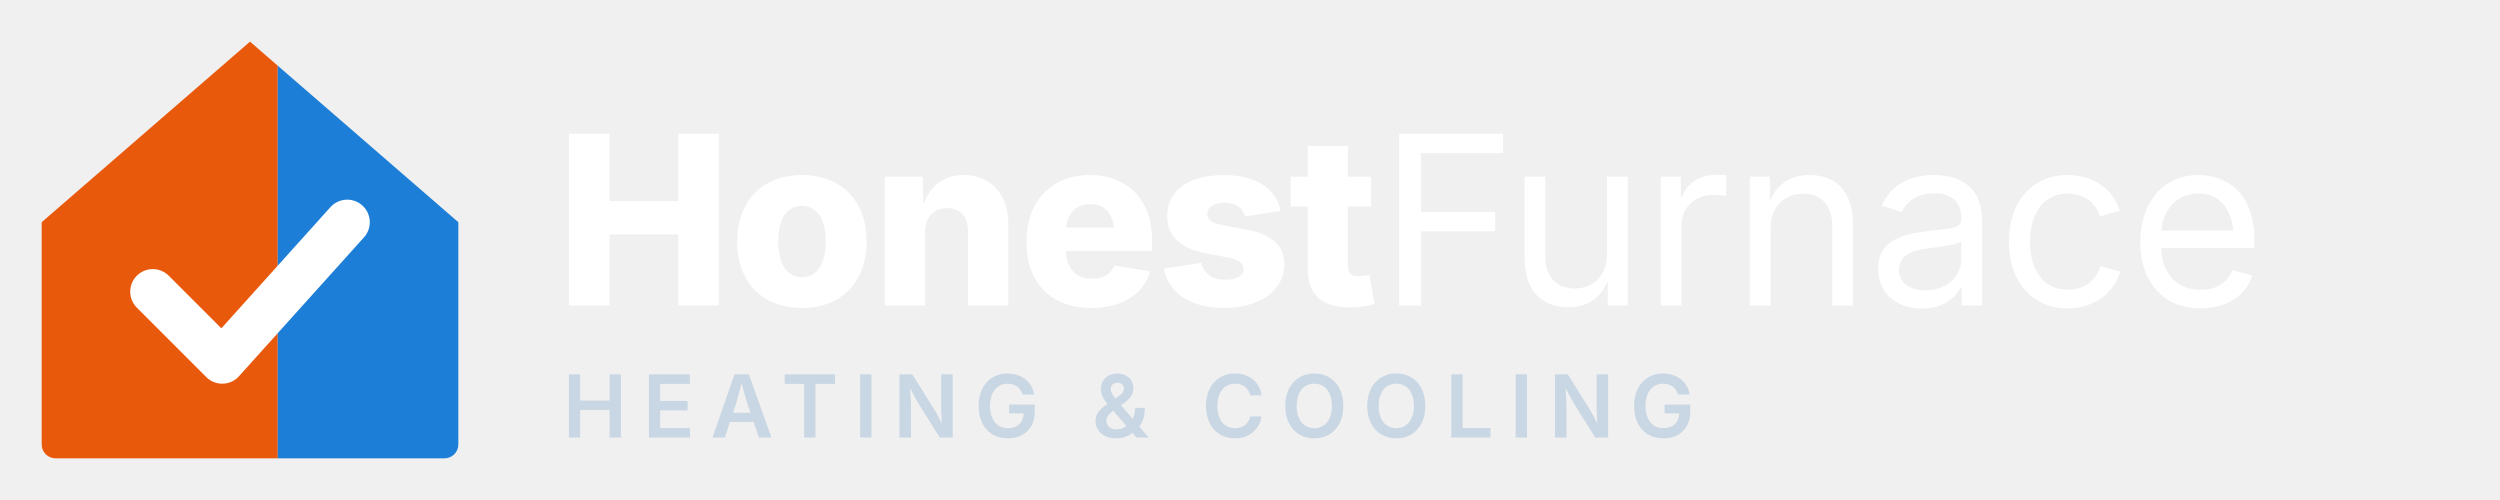
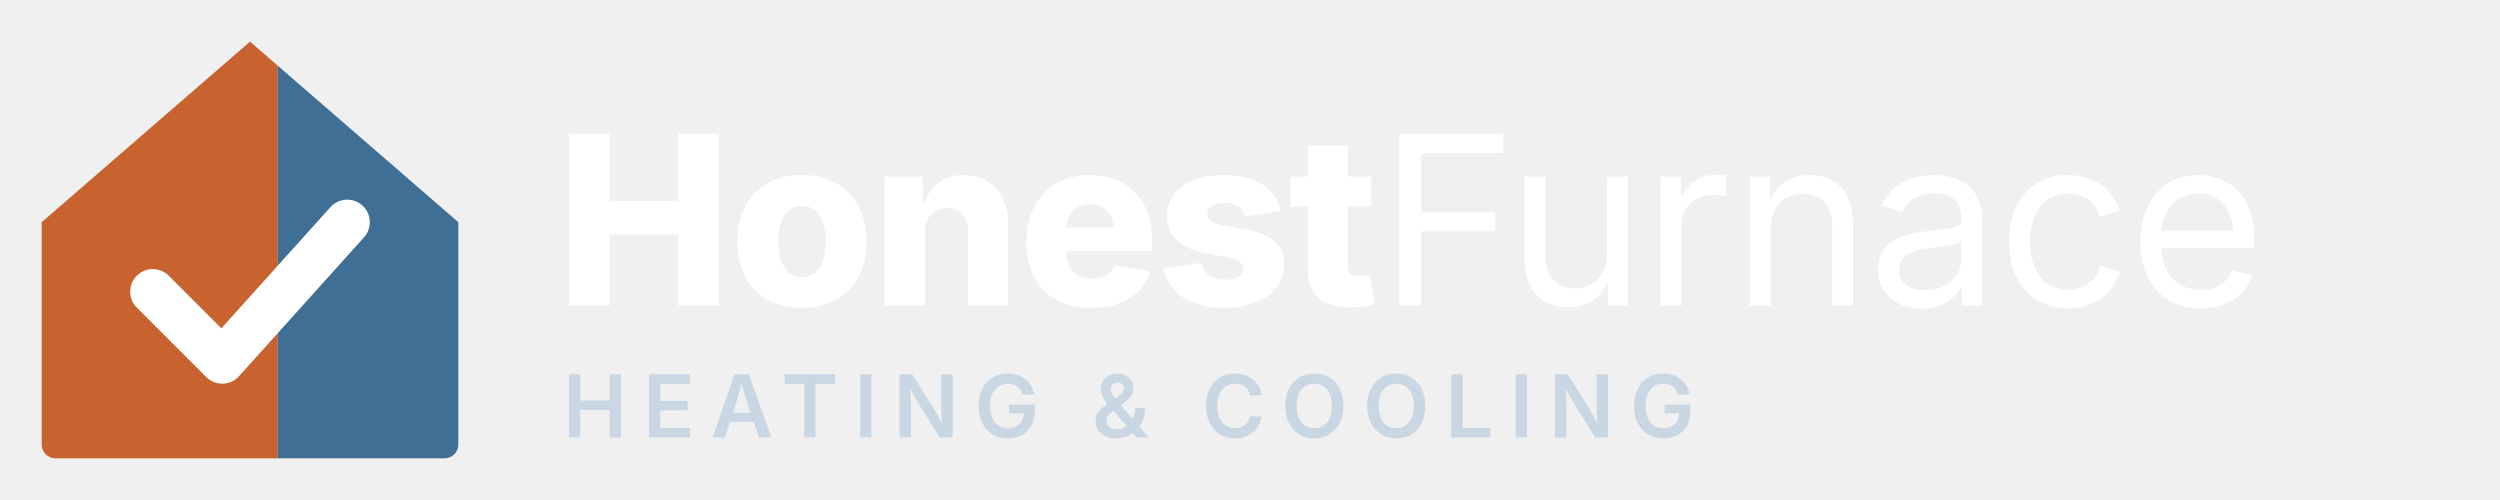
<svg xmlns="http://www.w3.org/2000/svg" viewBox="0 0 360 72">
  <defs>
    <clipPath id="l">
      <rect width="36" height="72" />
    </clipPath>
    <clipPath id="r">
      <rect x="36" width="36" height="72" />
    </clipPath>
  </defs>
  <g transform="translate(4,4)">
-     <path d="M32 2 L62 28 V60 a2 2 0 0 1-2 2 H4 a2 2 0 0 1-2-2 V28 Z" fill="#E8590C" clip-path="url(#l)" />
-     <path d="M32 2 L62 28 V60 a2 2 0 0 1-2 2 H4 a2 2 0 0 1-2-2 V28 Z" fill="#1C7ED6" clip-path="url(#r)" />
+     <path d="M32 2 L62 28 V60 a2 2 0 0 1-2 2 H4 a2 2 0 0 1-2-2 V28 Z" fill="#C8622E" clip-path="url(#l)" />
+     <path d="M32 2 L62 28 V60 a2 2 0 0 1-2 2 H4 a2 2 0 0 1-2-2 V28 Z" fill="#3F6F94" clip-path="url(#r)" />
    <path d="M18 38 l10 10 l18-20" fill="none" stroke="#fff" stroke-width="6.5" stroke-linecap="round" stroke-linejoin="round" />
  </g>
  <text x="80" y="44" font-family="Inter,Segoe UI,Helvetica,Arial,sans-serif" font-size="34" font-weight="800" fill="#FFFFFF" letter-spacing="-0.5">Honest<tspan font-weight="400">Furnace</tspan>
  </text>
  <text x="81" y="63" font-family="Inter,Segoe UI,Helvetica,Arial,sans-serif" font-size="12.5" font-weight="600" fill="#C9D6E3" letter-spacing="2.2">HEATING &amp; COOLING</text>
</svg>
